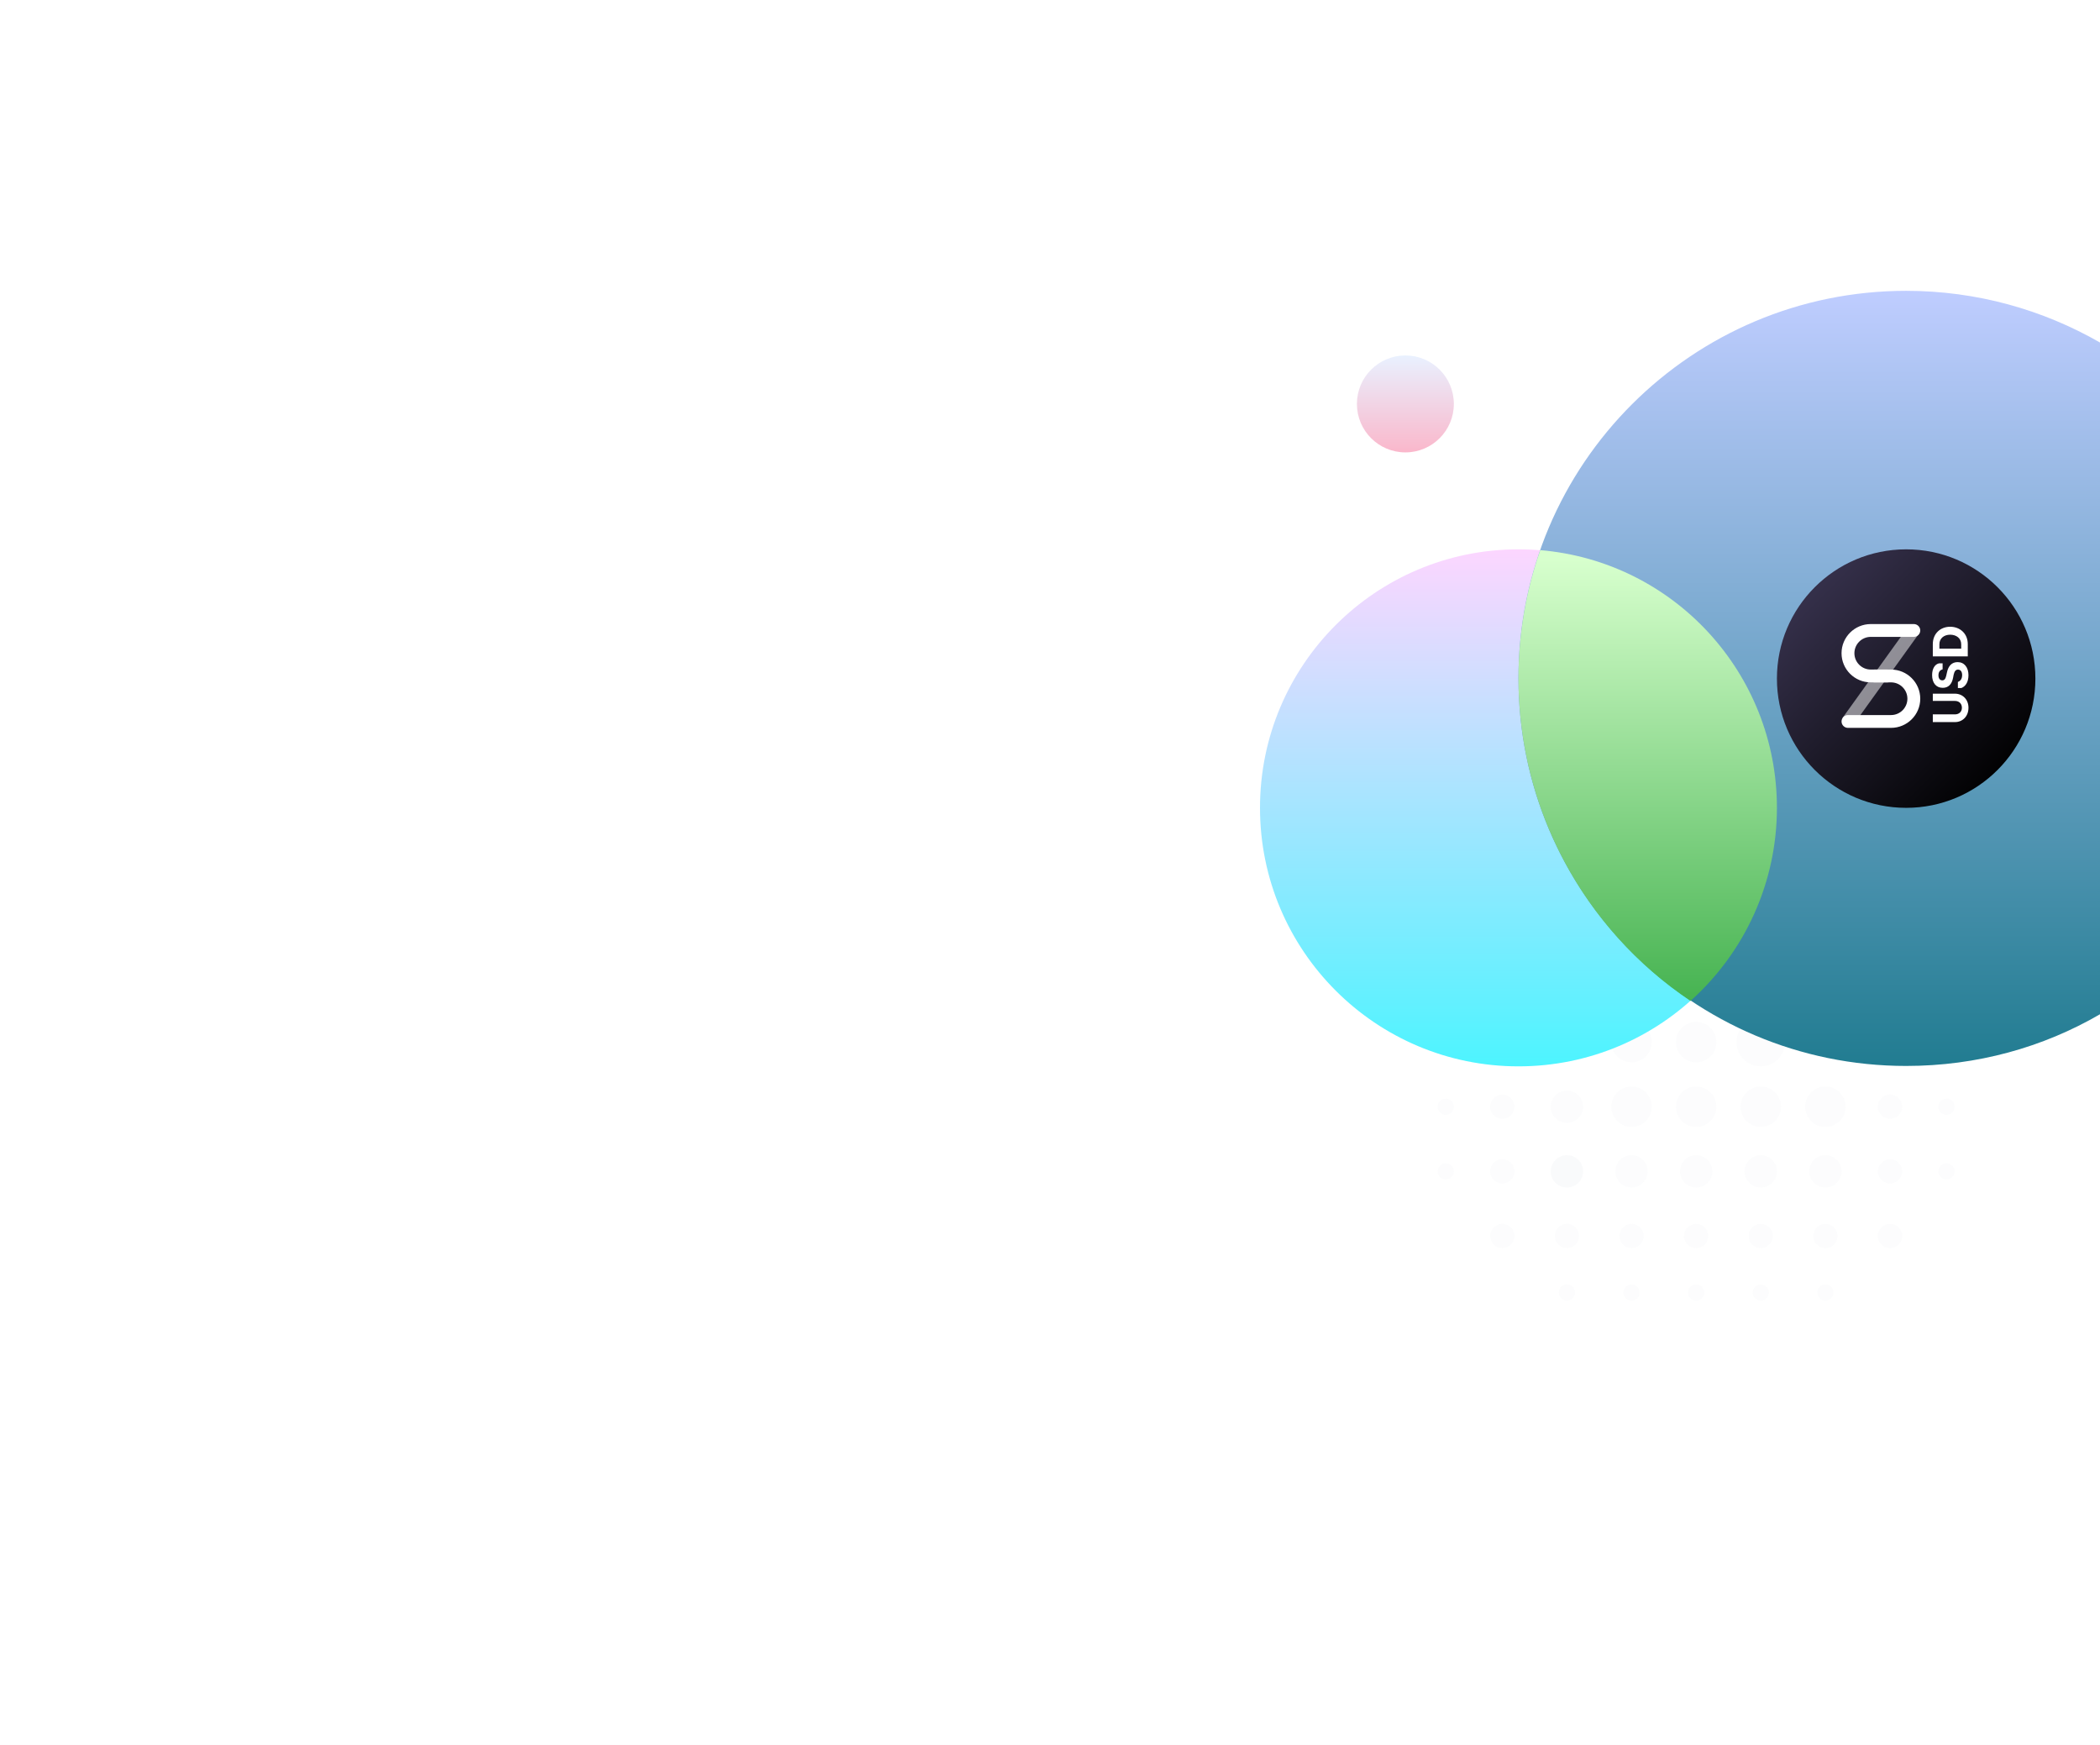
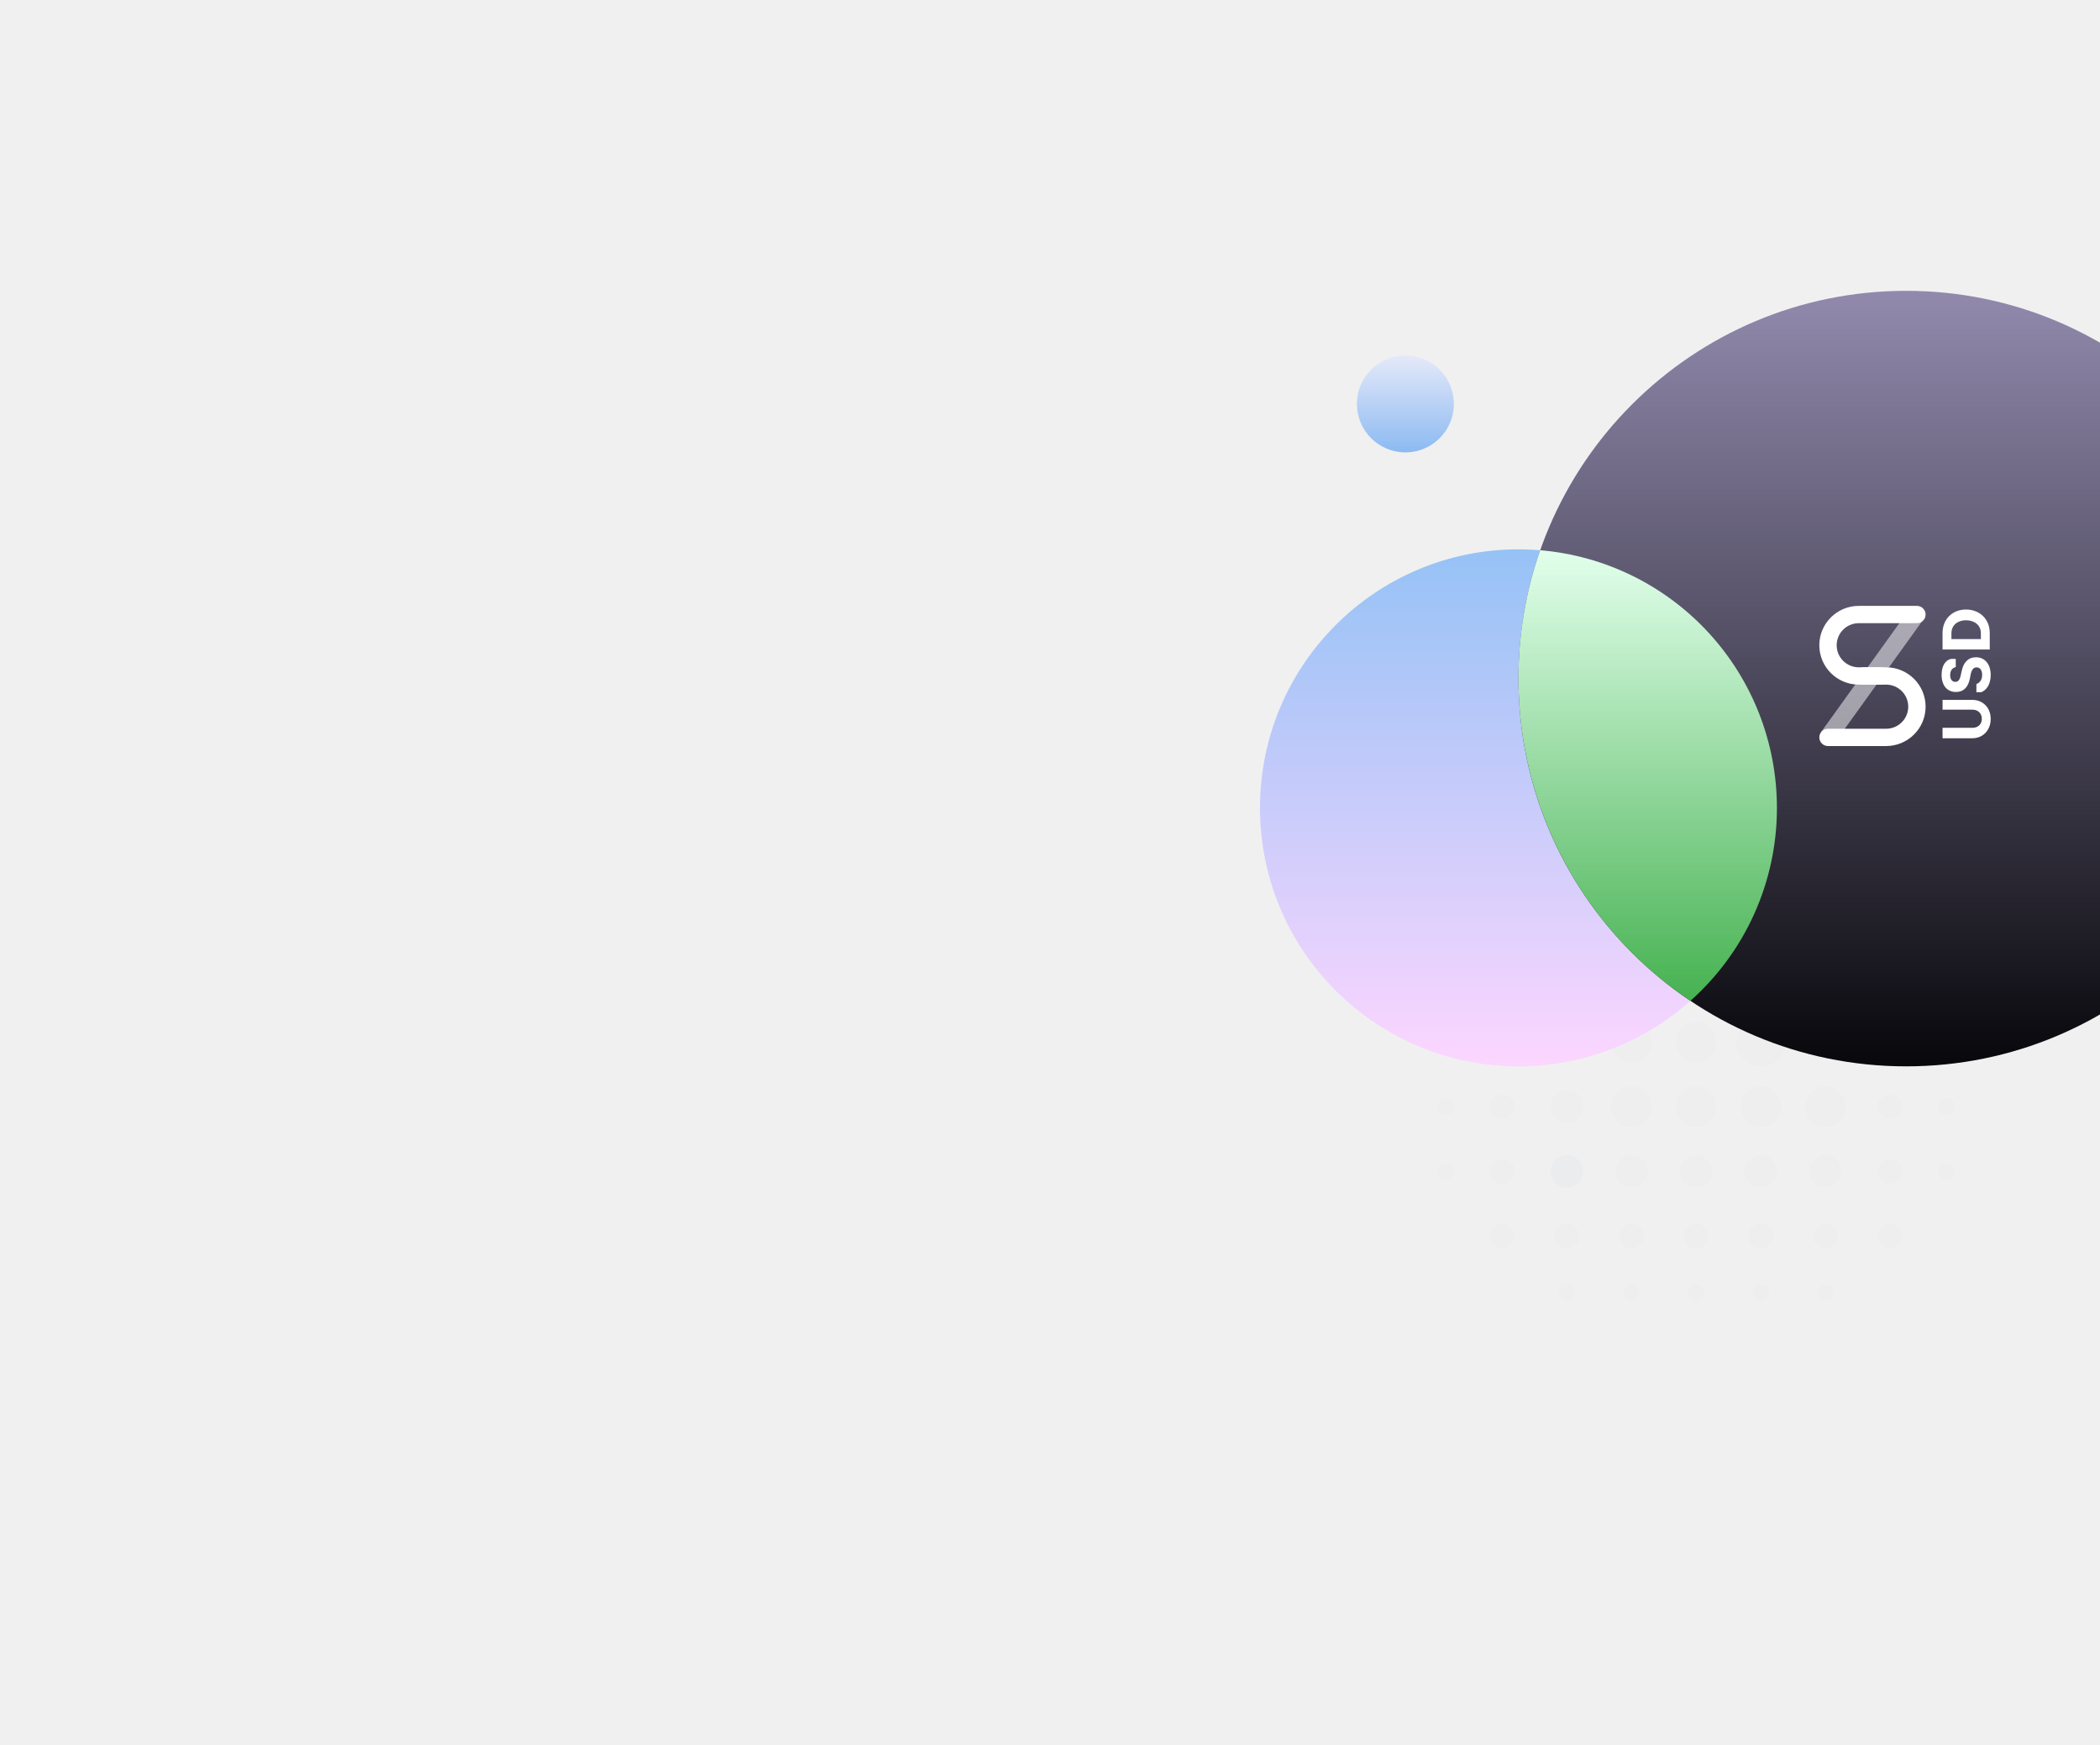
<svg xmlns="http://www.w3.org/2000/svg" width="520" height="432" viewBox="0 0 520 432" fill="none">
-   <rect width="520" height="432" fill="white" />
-   <g opacity="0.2">
-     <path opacity="0.2" d="M372 293C373.657 293 375 291.657 375 290C375 288.343 373.657 287 372 287C370.343 287 369 288.343 369 290C369 291.657 370.343 293 372 293Z" fill="#A9B5C7" />
-     <path opacity="0.2" d="M468 293C469.657 293 471 291.657 471 290C471 288.343 469.657 287 468 287C466.343 287 465 288.343 465 290C465 291.657 466.343 293 468 293Z" fill="#A9B5C7" />
-     <path opacity="0.2" d="M468 277C469.657 277 471 275.657 471 274C471 272.343 469.657 271 468 271C466.343 271 465 272.343 465 274C465 275.657 466.343 277 468 277Z" fill="#A9B5C7" />
-     <path opacity="0.2" d="M372 277C373.657 277 375 275.657 375 274C375 272.343 373.657 271 372 271C370.343 271 369 272.343 369 274C369 275.657 370.343 277 372 277Z" fill="#A9B5C7" />
-     <path opacity="0.2" d="M372 261C373.657 261 375 259.657 375 258C375 256.343 373.657 255 372 255C370.343 255 369 256.343 369 258C369 259.657 370.343 261 372 261Z" fill="#A9B5C7" />
-     <path opacity="0.2" d="M372 245C373.657 245 375 243.657 375 242C375 240.343 373.657 239 372 239C370.343 239 369 240.343 369 242C369 243.657 370.343 245 372 245Z" fill="#A9B5C7" />
-     <path opacity="0.2" d="M372 229C373.657 229 375 227.657 375 226C375 224.343 373.657 223 372 223C370.343 223 369 224.343 369 226C369 227.657 370.343 229 372 229Z" fill="#A9B5C7" />
-     <path opacity="0.2" d="M358 292C359.105 292 360 291.105 360 290C360 288.895 359.105 288 358 288C356.895 288 356 288.895 356 290C356 291.105 356.895 292 358 292Z" fill="#A9B5C7" />
-     <path opacity="0.2" d="M358 276C359.105 276 360 275.105 360 274C360 272.895 359.105 272 358 272C356.895 272 356 272.895 356 274C356 275.105 356.895 276 358 276Z" fill="#A9B5C7" />
-     <path opacity="0.2" d="M358 260C359.105 260 360 259.105 360 258C360 256.895 359.105 256 358 256C356.895 256 356 256.895 356 258C356 259.105 356.895 260 358 260Z" fill="#A9B5C7" />
-     <path opacity="0.2" d="M358 244C359.105 244 360 243.105 360 242C360 240.895 359.105 240 358 240C356.895 240 356 240.895 356 242C356 243.105 356.895 244 358 244Z" fill="#A9B5C7" />
-     <path opacity="0.2" d="M358 228C359.105 228 360 227.105 360 226C360 224.895 359.105 224 358 224C356.895 224 356 224.895 356 226C356 227.105 356.895 228 358 228Z" fill="#A9B5C7" />
-     <path opacity="0.2" d="M388 294C390.209 294 392 292.209 392 290C392 287.791 390.209 286 388 286C385.791 286 384 287.791 384 290C384 292.209 385.791 294 388 294Z" fill="#A9B5C7" />
-     <path opacity="0.2" d="M388 278C390.209 278 392 276.209 392 274C392 271.791 390.209 270 388 270C385.791 270 384 271.791 384 274C384 276.209 385.791 278 388 278Z" fill="#A9B5C7" />
-     <path opacity="0.2" d="M388 262C390.209 262 392 260.209 392 258C392 255.791 390.209 254 388 254C385.791 254 384 255.791 384 258C384 260.209 385.791 262 388 262Z" fill="#A9B5C7" />
-     <path opacity="0.2" d="M388 246C390.209 246 392 244.209 392 242C392 239.791 390.209 238 388 238C385.791 238 384 239.791 384 242C384 244.209 385.791 246 388 246Z" fill="#A9B5C7" />
-     <path opacity="0.2" d="M388 230C390.209 230 392 228.209 392 226C392 223.791 390.209 222 388 222C385.791 222 384 223.791 384 226C384 228.209 385.791 230 388 230Z" fill="#A9B5C7" />
-     <path opacity="0.2" d="M452 309C453.657 309 455 307.657 455 306C455 304.343 453.657 303 452 303C450.343 303 449 304.343 449 306C449 307.657 450.343 309 452 309Z" fill="#A9B5C7" />
-     <path opacity="0.2" d="M468 309C469.657 309 471 307.657 471 306C471 304.343 469.657 303 468 303C466.343 303 465 304.343 465 306C465 307.657 466.343 309 468 309Z" fill="#A9B5C7" />
-     <path opacity="0.2" d="M436 309C437.657 309 439 307.657 439 306C439 304.343 437.657 303 436 303C434.343 303 433 304.343 433 306C433 307.657 434.343 309 436 309Z" fill="#A9B5C7" />
-     <path opacity="0.2" d="M420 309C421.657 309 423 307.657 423 306C423 304.343 421.657 303 420 303C418.343 303 417 304.343 417 306C417 307.657 418.343 309 420 309Z" fill="#A9B5C7" />
-     <path opacity="0.2" d="M404 309C405.657 309 407 307.657 407 306C407 304.343 405.657 303 404 303C402.343 303 401 304.343 401 306C401 307.657 402.343 309 404 309Z" fill="#A9B5C7" />
-     <path opacity="0.2" d="M388 309C389.657 309 391 307.657 391 306C391 304.343 389.657 303 388 303C386.343 303 385 304.343 385 306C385 307.657 386.343 309 388 309Z" fill="#A9B5C7" />
-     <path opacity="0.2" d="M372 309C373.657 309 375 307.657 375 306C375 304.343 373.657 303 372 303C370.343 303 369 304.343 369 306C369 307.657 370.343 309 372 309Z" fill="#A9B5C7" />
-     <path opacity="0.2" d="M452 322C453.105 322 454 321.105 454 320C454 318.895 453.105 318 452 318C450.895 318 450 318.895 450 320C450 321.105 450.895 322 452 322Z" fill="#A9B5C7" />
-     <path opacity="0.2" d="M482 292C483.105 292 484 291.105 484 290C484 288.895 483.105 288 482 288C480.895 288 480 288.895 480 290C480 291.105 480.895 292 482 292Z" fill="#A9B5C7" />
-     <path opacity="0.2" d="M482 276C483.105 276 484 275.105 484 274C484 272.895 483.105 272 482 272C480.895 272 480 272.895 480 274C480 275.105 480.895 276 482 276Z" fill="#A9B5C7" />
-     <path opacity="0.2" d="M436 322C437.105 322 438 321.105 438 320C438 318.895 437.105 318 436 318C434.895 318 434 318.895 434 320C434 321.105 434.895 322 436 322Z" fill="#A9B5C7" />
-     <path opacity="0.2" d="M420 322C421.105 322 422 321.105 422 320C422 318.895 421.105 318 420 318C418.895 318 418 318.895 418 320C418 321.105 418.895 322 420 322Z" fill="#A9B5C7" />
-     <path opacity="0.2" d="M404 322C405.105 322 406 321.105 406 320C406 318.895 405.105 318 404 318C402.895 318 402 318.895 402 320C402 321.105 402.895 322 404 322Z" fill="#A9B5C7" />
-     <path opacity="0.2" d="M388 322C389.105 322 390 321.105 390 320C390 318.895 389.105 318 388 318C386.895 318 386 318.895 386 320C386 321.105 386.895 322 388 322Z" fill="#A9B5C7" />
-     <path opacity="0.2" d="M452 294C454.209 294 456 292.209 456 290C456 287.791 454.209 286 452 286C449.791 286 448 287.791 448 290C448 292.209 449.791 294 452 294Z" fill="#A9B5C7" />
-     <path opacity="0.2" d="M436 294C438.209 294 440 292.209 440 290C440 287.791 438.209 286 436 286C433.791 286 432 287.791 432 290C432 292.209 433.791 294 436 294Z" fill="#A9B5C7" />
-     <path opacity="0.2" d="M420 294C422.209 294 424 292.209 424 290C424 287.791 422.209 286 420 286C417.791 286 416 287.791 416 290C416 292.209 417.791 294 420 294Z" fill="#A9B5C7" />
-     <path opacity="0.2" d="M404 294C406.209 294 408 292.209 408 290C408 287.791 406.209 286 404 286C401.791 286 400 287.791 400 290C400 292.209 401.791 294 404 294Z" fill="#A9B5C7" />
-     <path opacity="0.2" d="M404 279C406.761 279 409 276.761 409 274C409 271.239 406.761 269 404 269C401.239 269 399 271.239 399 274C399 276.761 401.239 279 404 279Z" fill="#A9B5C7" />
-     <path opacity="0.2" d="M420 279C422.761 279 425 276.761 425 274C425 271.239 422.761 269 420 269C417.239 269 415 271.239 415 274C415 276.761 417.239 279 420 279Z" fill="#A9B5C7" />
-     <path opacity="0.2" d="M436 279C438.761 279 441 276.761 441 274C441 271.239 438.761 269 436 269C433.239 269 431 271.239 431 274C431 276.761 433.239 279 436 279Z" fill="#A9B5C7" />
-     <path opacity="0.2" d="M452 279C454.761 279 457 276.761 457 274C457 271.239 454.761 269 452 269C449.239 269 447 271.239 447 274C447 276.761 449.239 279 452 279Z" fill="#A9B5C7" />
-     <path opacity="0.2" d="M404 263C406.761 263 409 260.761 409 258C409 255.239 406.761 253 404 253C401.239 253 399 255.239 399 258C399 260.761 401.239 263 404 263Z" fill="#A9B5C7" />
-     <path opacity="0.2" d="M420 263C422.761 263 425 260.761 425 258C425 255.239 422.761 253 420 253C417.239 253 415 255.239 415 258C415 260.761 417.239 263 420 263Z" fill="#A9B5C7" />
-     <path opacity="0.2" d="M436 264C439.314 264 442 261.314 442 258C442 254.686 439.314 252 436 252C432.686 252 430 254.686 430 258C430 261.314 432.686 264 436 264Z" fill="#A9B5C7" />
-     <path opacity="0.2" d="M388 294C390.209 294 392 292.209 392 290C392 287.791 390.209 286 388 286C385.791 286 384 287.791 384 290C384 292.209 385.791 294 388 294Z" fill="#A9B5C7" />
+   <g clip-path="url(#clip0)">
+     <g opacity="0.2">
+       <path opacity="0.2" d="M375 290C375 288.343 373.657 287 372 287C370.343 287 369 288.343 369 290C369 291.657 370.343 293 372 293C373.657 293 375 291.657 375 290Z" fill="#A9B5C7" />
+       <path opacity="0.2" d="M471 290C471 288.343 469.657 287 468 287C466.343 287 465 288.343 465 290C465 291.657 466.343 293 468 293C469.657 293 471 291.657 471 290Z" fill="#A9B5C7" />
+       <path opacity="0.2" d="M471 274C471 272.343 469.657 271 468 271C466.343 271 465 272.343 465 274C465 275.657 466.343 277 468 277C469.657 277 471 275.657 471 274Z" fill="#A9B5C7" />
+       <path opacity="0.2" d="M375 274C375 272.343 373.657 271 372 271C370.343 271 369 272.343 369 274C369 275.657 370.343 277 372 277C373.657 277 375 275.657 375 274Z" fill="#A9B5C7" />
+       <path opacity="0.2" d="M375 258C375 256.343 373.657 255 372 255C370.343 255 369 256.343 369 258C369 259.657 370.343 261 372 261C373.657 261 375 259.657 375 258Z" fill="#A9B5C7" />
+       <path opacity="0.2" d="M375 242C375 240.343 373.657 239 372 239C370.343 239 369 240.343 369 242C369 243.657 370.343 245 372 245C373.657 245 375 243.657 375 242Z" fill="#A9B5C7" />
+       <path opacity="0.2" d="M375 226C375 224.343 373.657 223 372 223C370.343 223 369 224.343 369 226C369 227.657 370.343 229 372 229C373.657 229 375 227.657 375 226Z" fill="#A9B5C7" />
+       <path opacity="0.2" d="M360 290C360 288.895 359.105 288 358 288C356.895 288 356 288.895 356 290C356 291.105 356.895 292 358 292C359.105 292 360 291.105 360 290Z" fill="#A9B5C7" />
+       <path opacity="0.2" d="M360 274C360 272.895 359.105 272 358 272C356.895 272 356 272.895 356 274C356 275.105 356.895 276 358 276C359.105 276 360 275.105 360 274Z" fill="#A9B5C7" />
+       <path opacity="0.2" d="M360 258C360 256.895 359.105 256 358 256C356.895 256 356 256.895 356 258C356 259.105 356.895 260 358 260C359.105 260 360 259.105 360 258Z" fill="#A9B5C7" />
+       <path opacity="0.2" d="M360 242C360 240.895 359.105 240 358 240C356.895 240 356 240.895 356 242C356 243.105 356.895 244 358 244C359.105 244 360 243.105 360 242Z" fill="#A9B5C7" />
+       <path opacity="0.2" d="M360 226C360 224.895 359.105 224 358 224C356.895 224 356 224.895 356 226C356 227.105 356.895 228 358 228C359.105 228 360 227.105 360 226Z" fill="#A9B5C7" />
+       <path opacity="0.2" d="M392 290C392 287.791 390.209 286 388 286C385.791 286 384 287.791 384 290C384 292.209 385.791 294 388 294C390.209 294 392 292.209 392 290Z" fill="#A9B5C7" />
+       <path opacity="0.2" d="M392 274C392 271.791 390.209 270 388 270C385.791 270 384 271.791 384 274C384 276.209 385.791 278 388 278C390.209 278 392 276.209 392 274Z" fill="#A9B5C7" />
+       <path opacity="0.2" d="M392 258C392 255.791 390.209 254 388 254C385.791 254 384 255.791 384 258C384 260.209 385.791 262 388 262C390.209 262 392 260.209 392 258Z" fill="#A9B5C7" />
+       <path opacity="0.2" d="M392 242C392 239.791 390.209 238 388 238C385.791 238 384 239.791 384 242C384 244.209 385.791 246 388 246C390.209 246 392 244.209 392 242Z" fill="#A9B5C7" />
+       <path opacity="0.2" d="M392 226C392 223.791 390.209 222 388 222C385.791 222 384 223.791 384 226C384 228.209 385.791 230 388 230C390.209 230 392 228.209 392 226Z" fill="#A9B5C7" />
+       <path opacity="0.2" d="M452 303C450.343 303 449 304.343 449 306C449 307.657 450.343 309 452 309C453.657 309 455 307.657 455 306C455 304.343 453.657 303 452 303Z" fill="#A9B5C7" />
+       <path opacity="0.2" d="M468 303C466.343 303 465 304.343 465 306C465 307.657 466.343 309 468 309C469.657 309 471 307.657 471 306C471 304.343 469.657 303 468 303Z" fill="#A9B5C7" />
+       <path opacity="0.2" d="M436 303C434.343 303 433 304.343 433 306C433 307.657 434.343 309 436 309C437.657 309 439 307.657 439 306C439 304.343 437.657 303 436 303Z" fill="#A9B5C7" />
+       <path opacity="0.2" d="M420 303C418.343 303 417 304.343 417 306C417 307.657 418.343 309 420 309C421.657 309 423 307.657 423 306C423 304.343 421.657 303 420 303Z" fill="#A9B5C7" />
+       <path opacity="0.2" d="M404 303C402.343 303 401 304.343 401 306C401 307.657 402.343 309 404 309C405.657 309 407 307.657 407 306C407 304.343 405.657 303 404 303Z" fill="#A9B5C7" />
+       <path opacity="0.2" d="M388 303C386.343 303 385 304.343 385 306C385 307.657 386.343 309 388 309C389.657 309 391 307.657 391 306C391 304.343 389.657 303 388 303Z" fill="#A9B5C7" />
+       <path opacity="0.2" d="M372 303C370.343 303 369 304.343 369 306C369 307.657 370.343 309 372 309C373.657 309 375 307.657 375 306C375 304.343 373.657 303 372 303Z" fill="#A9B5C7" />
+       <path opacity="0.2" d="M452 318C450.895 318 450 318.895 450 320C450 321.105 450.895 322 452 322C453.105 322 454 321.105 454 320C454 318.895 453.105 318 452 318Z" fill="#A9B5C7" />
+       <path opacity="0.2" d="M482 288C480.895 288 480 288.895 480 290C480 291.105 480.895 292 482 292C483.105 292 484 291.105 484 290C484 288.895 483.105 288 482 288Z" fill="#A9B5C7" />
+       <path opacity="0.2" d="M482 272C480.895 272 480 272.895 480 274C480 275.105 480.895 276 482 276C483.105 276 484 275.105 484 274C484 272.895 483.105 272 482 272Z" fill="#A9B5C7" />
+       <path opacity="0.2" d="M436 318C434.895 318 434 318.895 434 320C434 321.105 434.895 322 436 322C437.105 322 438 321.105 438 320C438 318.895 437.105 318 436 318Z" fill="#A9B5C7" />
+       <path opacity="0.2" d="M420 318C418.895 318 418 318.895 418 320C418 321.105 418.895 322 420 322C421.105 322 422 321.105 422 320C422 318.895 421.105 318 420 318Z" fill="#A9B5C7" />
+       <path opacity="0.2" d="M404 318C402.895 318 402 318.895 402 320C402 321.105 402.895 322 404 322C405.105 322 406 321.105 406 320C406 318.895 405.105 318 404 318Z" fill="#A9B5C7" />
+       <path opacity="0.2" d="M388 318C386.895 318 386 318.895 386 320C386 321.105 386.895 322 388 322C389.105 322 390 321.105 390 320C390 318.895 389.105 318 388 318Z" fill="#A9B5C7" />
+       <path opacity="0.2" d="M452 286C449.791 286 448 287.791 448 290C448 292.209 449.791 294 452 294C454.209 294 456 292.209 456 290C456 287.791 454.209 286 452 286Z" fill="#A9B5C7" />
+       <path opacity="0.2" d="M436 286C433.791 286 432 287.791 432 290C432 292.209 433.791 294 436 294C438.209 294 440 292.209 440 290C440 287.791 438.209 286 436 286Z" fill="#A9B5C7" />
+       <path opacity="0.2" d="M420 286C417.791 286 416 287.791 416 290C416 292.209 417.791 294 420 294C422.209 294 424 292.209 424 290C424 287.791 422.209 286 420 286Z" fill="#A9B5C7" />
+       <path opacity="0.2" d="M404 286C401.791 286 400 287.791 400 290C400 292.209 401.791 294 404 294C406.209 294 408 292.209 408 290C408 287.791 406.209 286 404 286Z" fill="#A9B5C7" />
+       <path opacity="0.2" d="M404 269C401.239 269 399 271.239 399 274C399 276.761 401.239 279 404 279C406.761 279 409 276.761 409 274C409 271.239 406.761 269 404 269Z" fill="#A9B5C7" />
+       <path opacity="0.2" d="M420 269C417.239 269 415 271.239 415 274C415 276.761 417.239 279 420 279C422.761 279 425 276.761 425 274C425 271.239 422.761 269 420 269Z" fill="#A9B5C7" />
+       <path opacity="0.2" d="M436 269C433.239 269 431 271.239 431 274C431 276.761 433.239 279 436 279C438.761 279 441 276.761 441 274C441 271.239 438.761 269 436 269Z" fill="#A9B5C7" />
+       <path opacity="0.2" d="M452 269C449.239 269 447 271.239 447 274C447 276.761 449.239 279 452 279C454.761 279 457 276.761 457 274C457 271.239 454.761 269 452 269Z" fill="#A9B5C7" />
+       <path opacity="0.2" d="M404 253C401.239 253 399 255.239 399 258C399 260.761 401.239 263 404 263C406.761 263 409 260.761 409 258C409 255.239 406.761 253 404 253Z" fill="#A9B5C7" />
+       <path opacity="0.2" d="M420 253C417.239 253 415 255.239 415 258C415 260.761 417.239 263 420 263C422.761 263 425 260.761 425 258C425 255.239 422.761 253 420 253Z" fill="#A9B5C7" />
+       <path opacity="0.2" d="M436 252C432.686 252 430 254.686 430 258C430 261.314 432.686 264 436 264C439.314 264 442 261.314 442 258C442 254.686 439.314 252 436 252Z" fill="#A9B5C7" />
+       <path opacity="0.2" d="M388 286C385.791 286 384 287.791 384 290C384 292.209 385.791 294 388 294C390.209 294 392 292.209 392 290C392 287.791 390.209 286 388 286Z" fill="#A9B5C7" />
+     </g>
+     <path d="M376 264C411.346 264 440 235.346 440 200C440 164.654 411.346 136 376 136C340.654 136 312 164.654 312 200C312 235.346 340.654 264 376 264Z" fill="url(#paint0_linear)" />
+     <path d="M472 264C525.019 264 568 221.019 568 168C568 114.981 525.019 72 472 72C418.981 72 376 114.981 376 168C376 221.019 418.981 264 472 264Z" fill="url(#paint1_linear)" />
+     <path d="M348 112C354.627 112 360 106.627 360 100C360 93.373 354.627 88 348 88C341.373 88 336 93.373 336 100C336 106.627 341.373 112 348 112Z" fill="url(#paint2_linear)" />
+     <path d="M375.998 168C375.987 157.179 377.808 146.435 381.383 136.222C397.368 137.573 412.263 144.878 423.118 156.689C433.973 168.501 439.998 183.958 439.998 200C440.008 209.025 438.105 217.949 434.414 226.185C430.723 234.42 425.328 241.779 418.584 247.777C405.473 239.007 394.727 227.138 387.299 213.222C379.871 199.307 375.989 183.774 375.998 168V168Z" fill="url(#paint3_linear)" />
+     <path d="M492.935 177.967C492.935 175.138 490.909 173.273 488.415 173.273L481.012 173.273L481.012 175.697L488.431 175.697C489.709 175.697 490.737 176.521 490.737 177.982C490.737 179.381 489.709 180.19 488.431 180.19L481.012 180.19L481.012 182.77L488.415 182.77C490.909 182.77 492.935 180.905 492.935 177.967Z" fill="white" />
+     <path d="M492.935 167.089C492.935 164.493 491.532 162.721 489.303 162.721C487.355 162.721 486.186 164.011 485.75 166.141L485.5 167.26C485.251 168.379 484.83 168.815 484.191 168.815C483.412 168.815 482.898 168.224 482.898 167.136C482.898 165.923 483.49 165.348 484.285 165.146L484.285 163.125L483.1 163.125C481.666 163.452 480.778 164.928 480.778 167.074C480.778 169.638 482.087 171.317 484.332 171.317C486.217 171.317 487.355 170.136 487.776 168.006L487.979 166.934C488.244 165.752 488.68 165.224 489.444 165.224C490.316 165.224 490.815 165.954 490.815 167.042C490.815 168.286 490.27 169.032 489.397 169.343L489.397 171.379L490.566 171.379C491.859 170.882 492.935 169.499 492.935 167.089Z" fill="white" />
+     <path d="M492.701 160.802L492.701 156.713C492.701 153.123 490.051 150.9 486.81 150.9C483.615 150.9 481.012 153.123 481.012 156.713L481.012 160.802L492.701 160.802ZM490.503 158.221L483.209 158.221L483.209 156.76C483.209 154.724 484.83 153.558 486.81 153.558C488.851 153.558 490.503 154.724 490.503 156.76L490.503 158.221Z" fill="white" />
+     <path d="M465.858 165.21C467.045 165.21 468.007 166.168 468.007 167.351C468.007 168.533 467.045 169.492 465.858 169.492H460.279C454.876 169.492 450.497 165.128 450.497 159.746C450.497 154.363 454.876 150 460.279 150H474.666C475.852 150 476.815 150.959 476.815 152.141C476.815 153.323 475.852 154.282 474.666 154.282H460.279C457.25 154.282 454.795 156.728 454.795 159.746C454.795 162.763 457.25 165.21 460.279 165.21H465.858Z" fill="white" />
+     <path d="M461.454 169.492C460.267 169.492 459.305 168.533 459.305 167.351C459.305 166.168 460.267 165.21 461.454 165.21H467.032C472.435 165.21 476.815 169.573 476.815 174.956C476.815 180.338 472.435 184.701 467.032 184.701H452.646C451.459 184.701 450.497 183.743 450.497 182.56C450.497 181.378 451.459 180.419 452.646 180.419H467.032C470.061 180.419 472.517 177.973 472.517 174.956C472.517 171.938 470.061 169.492 467.032 169.492H461.454Z" fill="white" />
+     <path d="M454.344 183.838L450.85 181.344L472.825 150.792L476.319 153.286L454.344 183.838Z" fill="white" fill-opacity="0.5" />
  </g>
-   <path d="M376 264C411.346 264 440 235.346 440 200C440 164.654 411.346 136 376 136C340.654 136 312 164.654 312 200C312 235.346 340.654 264 376 264Z" fill="url(#paint0_linear)" />
-   <path d="M472 72C489.5 72 505.9 76.7 520 84.8V251.1C505.9 259.3 489.5 263.9 472 263.9C419 263.9 376 220.9 376 167.9C376 114.9 419 72 472 72Z" fill="url(#paint1_linear)" />
-   <path d="M348 112C354.627 112 360 106.627 360 100C360 93.373 354.627 88 348 88C341.373 88 336 93.373 336 100C336 106.627 341.373 112 348 112Z" fill="url(#paint2_linear)" />
-   <path d="M376 168C376 157.2 377.8 146.4 381.4 136.2C414.5 139 440 166.7 440 200C440 218.3 432.2 235.6 418.6 247.8C392 230 376 200 376 168Z" fill="url(#paint3_linear)" />
-   <circle cx="472" cy="168" r="32" fill="url(#paint4_linear)" />
-   <path d="M487.432 175.214C487.432 173.118 485.931 171.737 484.084 171.737L478.601 171.737L478.601 173.533L484.096 173.533C485.042 173.533 485.804 174.143 485.804 175.225C485.804 176.261 485.042 176.86 484.096 176.86L478.601 176.86L478.601 178.771L484.084 178.771C485.931 178.771 487.432 177.389 487.432 175.214Z" fill="white" />
-   <path d="M487.432 167.157C487.432 165.234 486.393 163.922 484.742 163.922C483.299 163.922 482.433 164.877 482.11 166.455L481.926 167.284C481.741 168.112 481.429 168.435 480.956 168.435C480.379 168.435 479.998 167.997 479.998 167.191C479.998 166.293 480.436 165.867 481.025 165.718L481.025 164.221L480.148 164.221C479.086 164.463 478.428 165.557 478.428 167.145C478.428 169.045 479.398 170.288 481.06 170.288C482.457 170.288 483.299 169.413 483.611 167.836L483.761 167.042C483.957 166.167 484.28 165.775 484.846 165.775C485.492 165.775 485.862 166.316 485.862 167.122C485.862 168.043 485.458 168.596 484.811 168.826L484.811 170.334L485.677 170.334C486.635 169.966 487.432 168.941 487.432 167.157Z" fill="white" />
-   <path d="M487.259 162.5L487.259 159.472C487.259 156.813 485.296 155.166 482.895 155.166C480.529 155.166 478.601 156.813 478.601 159.472L478.601 162.5L487.259 162.5ZM485.631 160.589L480.229 160.589L480.229 159.507C480.229 157.999 481.429 157.135 482.895 157.135C484.407 157.135 485.631 157.999 485.631 159.507L485.631 160.589Z" fill="white" />
-   <path d="M467.377 165.765C468.256 165.765 468.969 166.475 468.969 167.351C468.969 168.227 468.256 168.936 467.377 168.936H463.246C459.244 168.936 456 165.705 456 161.718C456 157.732 459.244 154.5 463.246 154.5H473.901C474.78 154.5 475.492 155.21 475.492 156.086C475.492 156.961 474.78 157.671 473.901 157.671H463.246C461.002 157.671 459.184 159.483 459.184 161.718C459.184 163.953 461.002 165.765 463.246 165.765H467.377Z" fill="white" />
-   <path d="M464.115 168.936C463.236 168.936 462.524 168.226 462.524 167.351C462.524 166.475 463.236 165.765 464.115 165.765H468.247C472.248 165.765 475.492 168.997 475.492 172.983C475.492 176.97 472.248 180.201 468.247 180.201H457.592C456.713 180.201 456 179.491 456 178.616C456 177.74 456.713 177.03 457.592 177.03H468.247C470.49 177.03 472.309 175.218 472.309 172.983C472.309 170.748 470.49 168.936 468.247 168.936H464.115Z" fill="white" />
-   <path d="M458.849 179.562L456.262 177.714L472.537 155.087L475.125 156.934L458.849 179.562Z" fill="white" fill-opacity="0.5" />
  <defs>
-     <linearGradient id="paint0_linear" x1="376.002" y1="263.998" x2="376.002" y2="135.998" gradientUnits="userSpaceOnUse">
-       <stop stop-color="#4DF4FF" />
-       <stop offset="1" stop-color="#FCD6FF" />
+     <linearGradient id="paint0_linear" x1="376" y1="264" x2="376" y2="136" gradientUnits="userSpaceOnUse">
+       <stop stop-color="#FCD6FF" />
+       <stop offset="1" stop-color="#96C2F6" />
    </linearGradient>
-     <linearGradient id="paint1_linear" x1="447.995" y1="263.905" x2="447.995" y2="72.001" gradientUnits="userSpaceOnUse">
-       <stop stop-color="#217C91" />
-       <stop offset="1" stop-color="#BFCDFF" />
+     <linearGradient id="paint1_linear" x1="472" y1="264" x2="472" y2="72" gradientUnits="userSpaceOnUse">
+       <stop stop-color="#08070B" />
+       <stop offset="1" stop-color="#918AAD" />
    </linearGradient>
-     <linearGradient id="paint2_linear" x1="347.999" y1="112.001" x2="347.999" y2="88" gradientUnits="userSpaceOnUse">
-       <stop stop-color="#FAB7CB" />
-       <stop offset="1" stop-color="#E9F1FF" />
+     <linearGradient id="paint2_linear" x1="348" y1="112" x2="348" y2="88" gradientUnits="userSpaceOnUse">
+       <stop stop-color="#8CBAF2" />
+       <stop offset="1" stop-color="#E5E9F9" />
    </linearGradient>
-     <linearGradient id="paint3_linear" x1="408.001" y1="247.795" x2="408.001" y2="136.195" gradientUnits="userSpaceOnUse">
-       <stop stop-color="#46B351" />
-       <stop offset="0.979" stop-color="#D7FFCD" />
+     <linearGradient id="paint3_linear" x1="414.078" y1="247.777" x2="414.078" y2="136.222" gradientUnits="userSpaceOnUse">
+       <stop stop-color="#46B251" />
+       <stop offset="1" stop-color="#E2FFEC" />
    </linearGradient>
-     <linearGradient id="paint4_linear" x1="454.75" y1="141.25" x2="501.25" y2="187.75" gradientUnits="userSpaceOnUse">
-       <stop stop-color="#342F49" />
-       <stop offset="1" />
-     </linearGradient>
+     <clipPath id="clip0">
+       <rect width="520" height="432" fill="white" />
+     </clipPath>
  </defs>
</svg>
